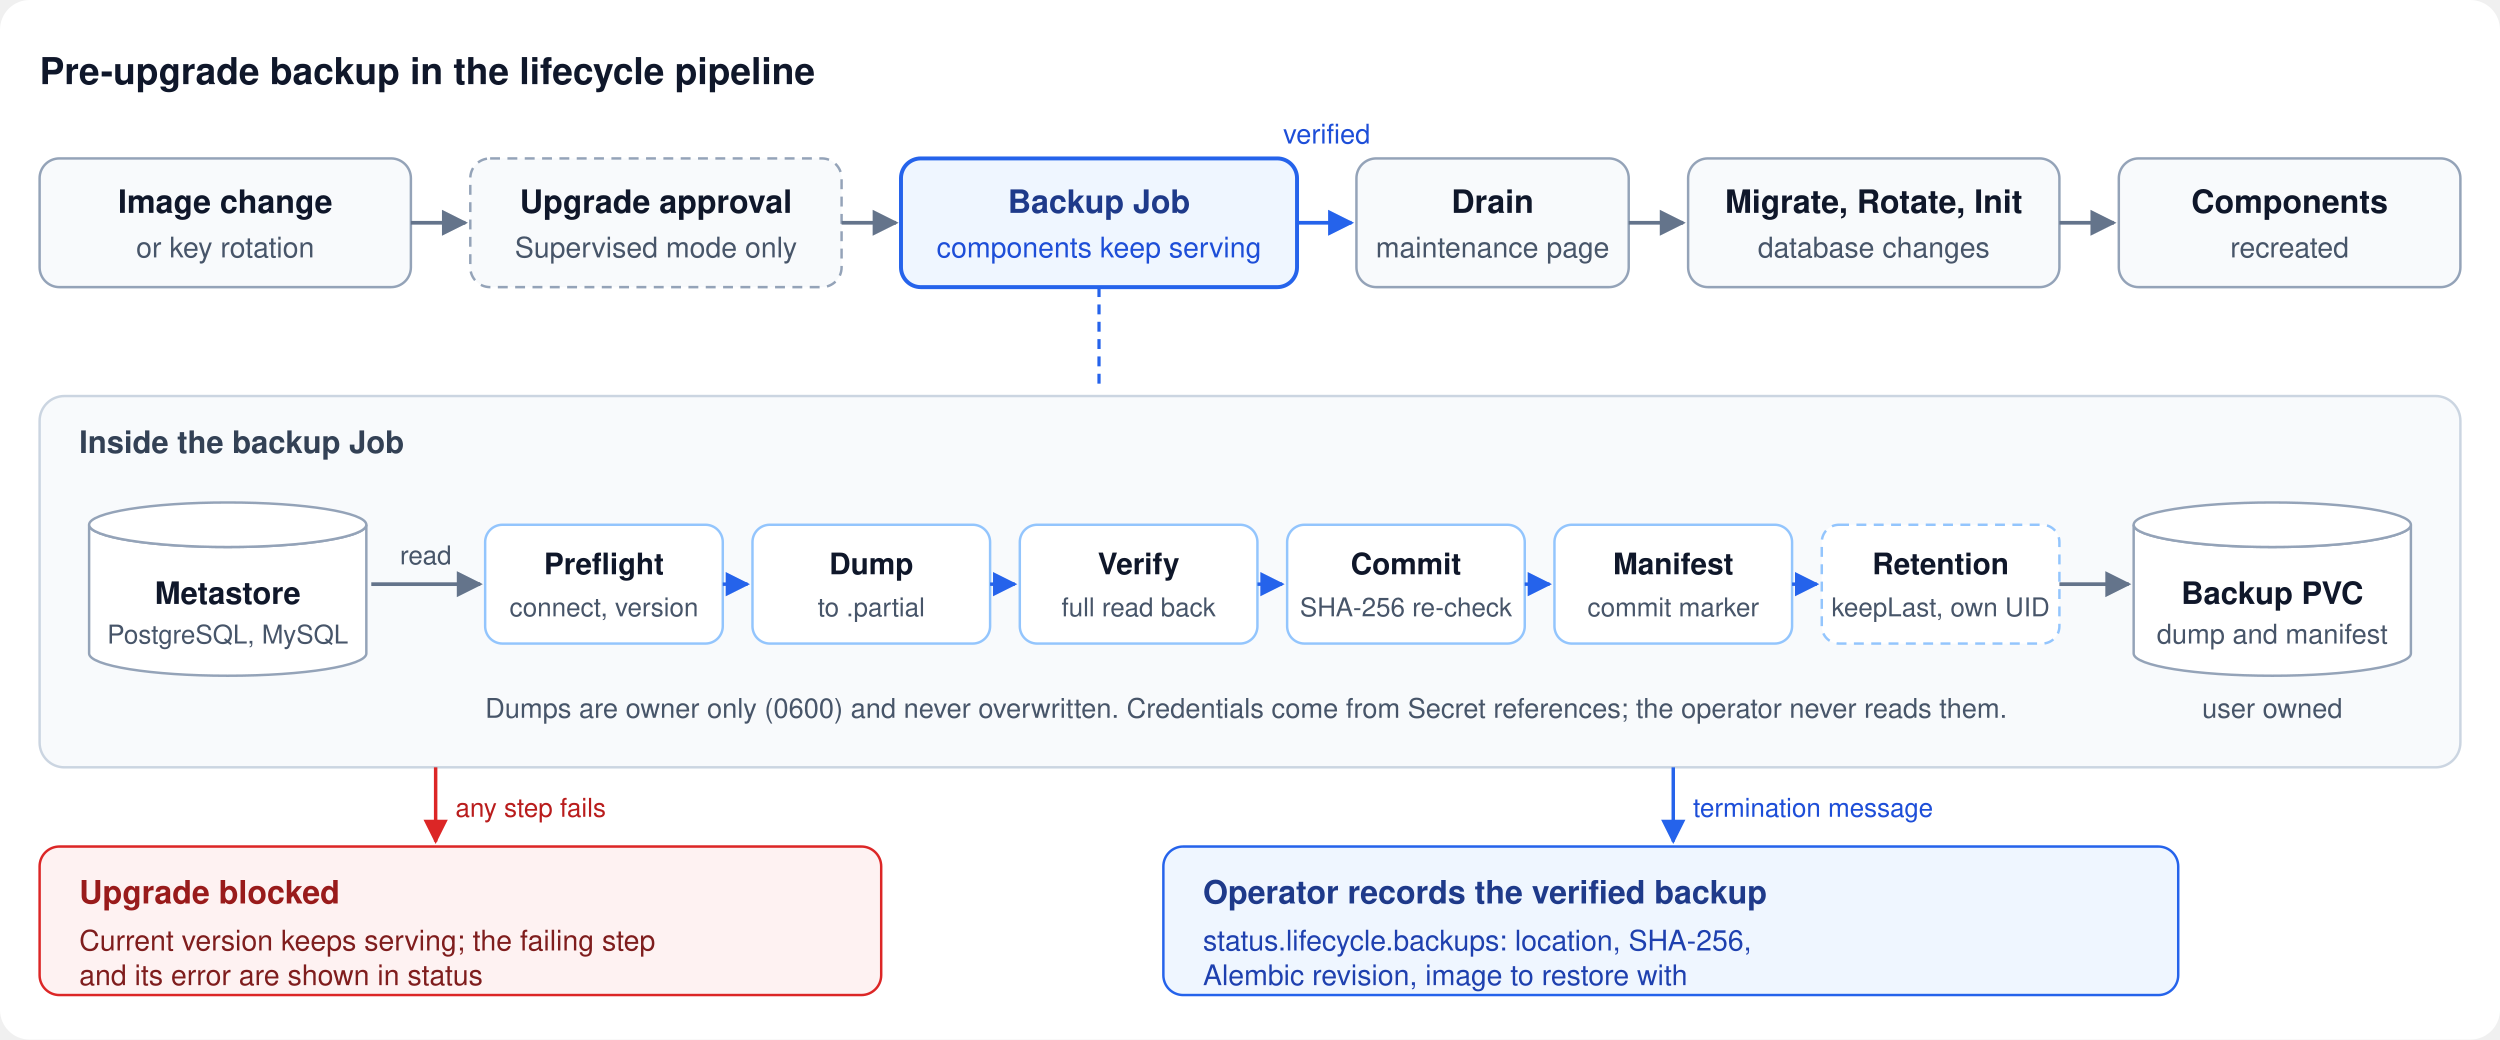
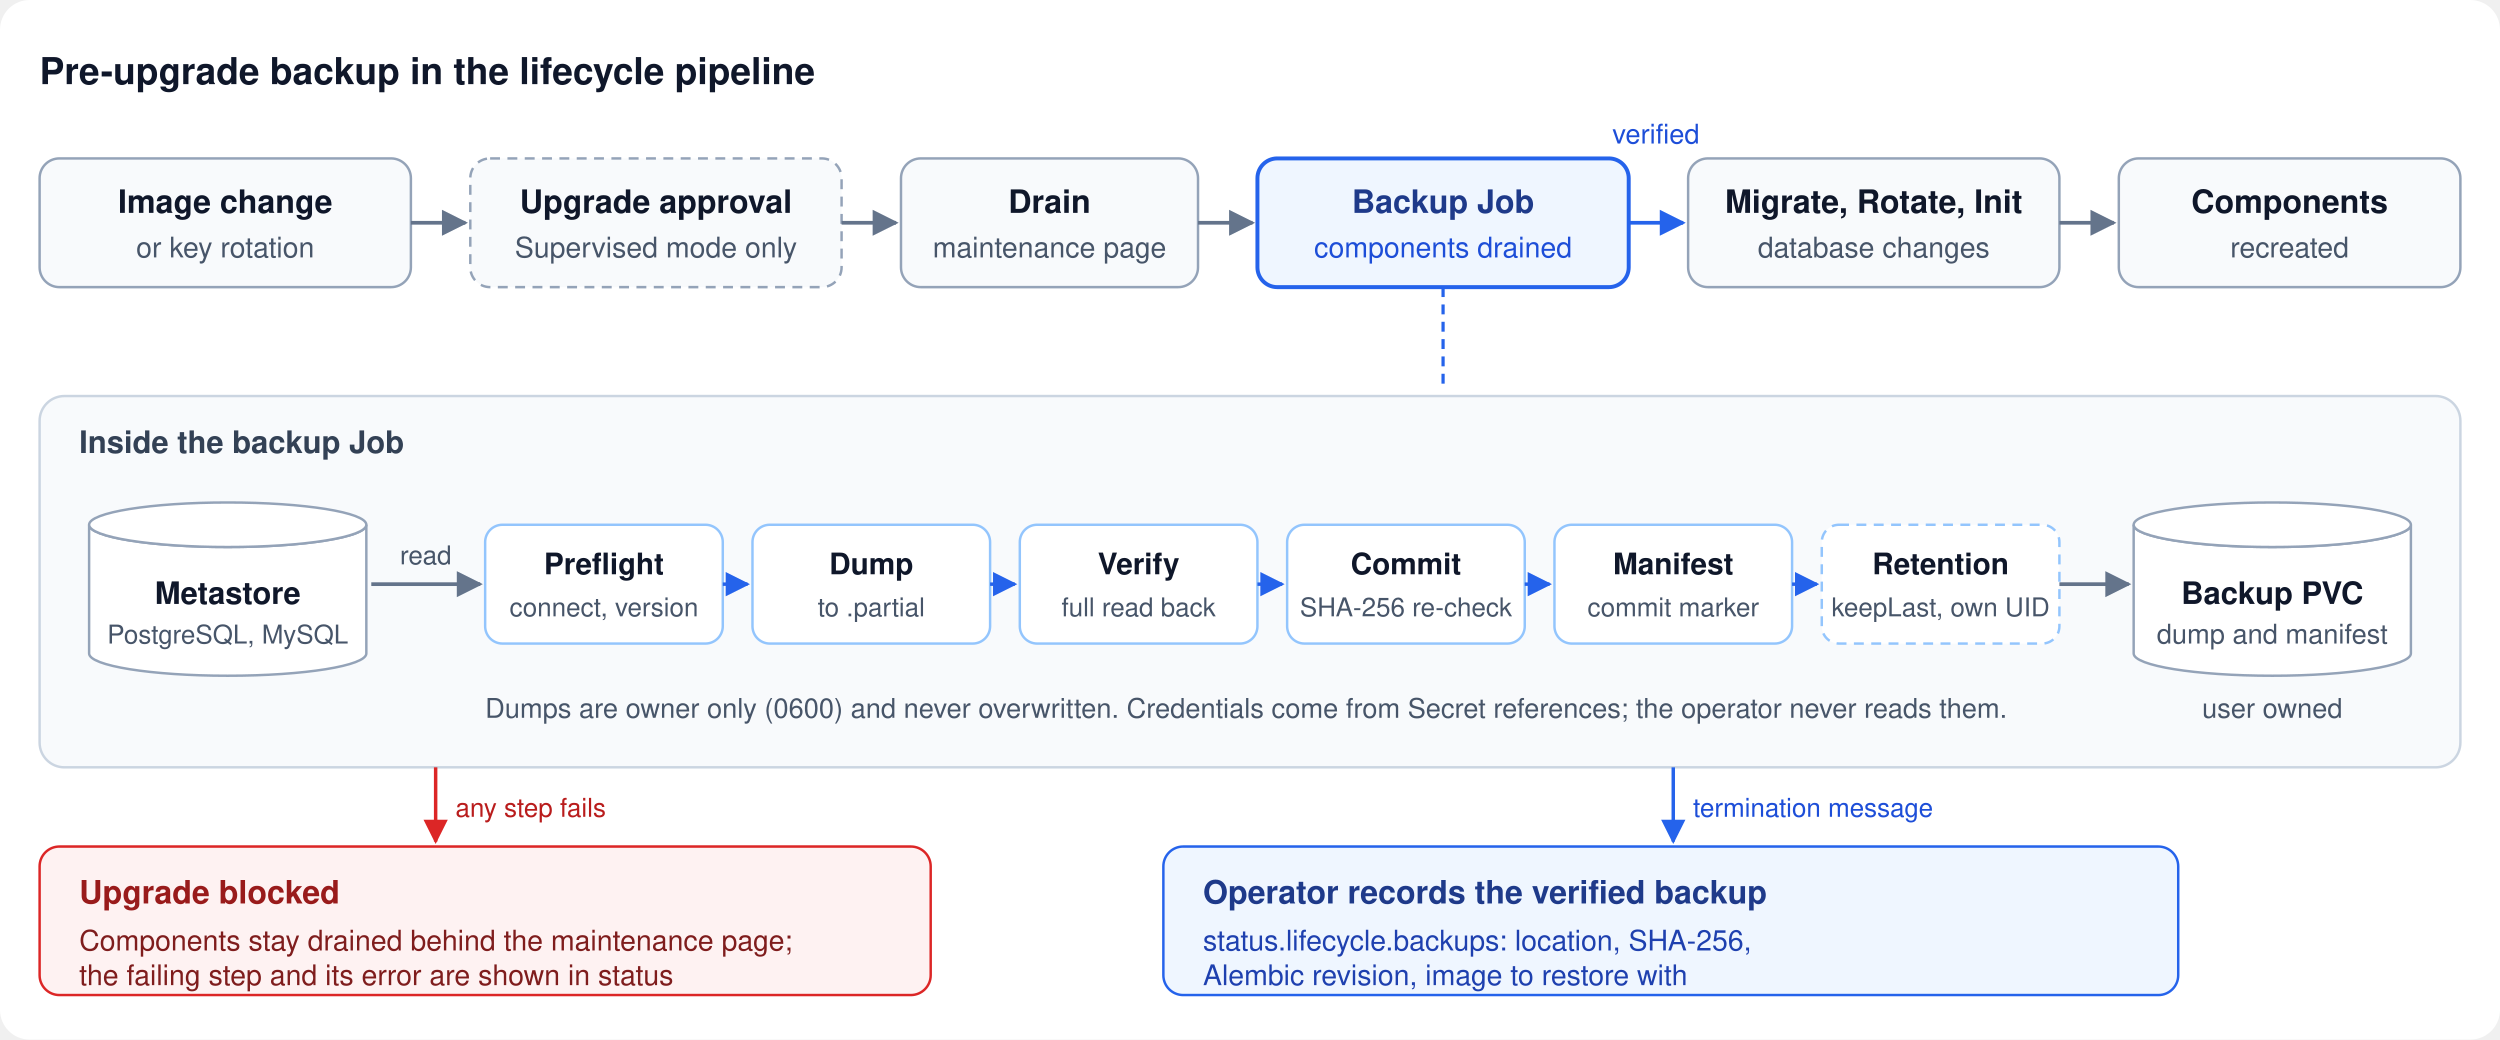
<svg xmlns="http://www.w3.org/2000/svg" width="1010" height="420" viewBox="0 0 1010 420" font-family="-apple-system, BlinkMacSystemFont, 'Segoe UI', Helvetica, Arial, sans-serif">
  <defs>
    <marker id="arrow" viewBox="0 0 10 10" refX="9" refY="5" markerWidth="7" markerHeight="7" orient="auto-start-reverse">
      <path d="M0,0 L10,5 L0,10 z" fill="#64748b" />
    </marker>
    <marker id="arrow-blue" viewBox="0 0 10 10" refX="9" refY="5" markerWidth="7" markerHeight="7" orient="auto-start-reverse">
      <path d="M0,0 L10,5 L0,10 z" fill="#2563eb" />
    </marker>
    <marker id="arrow-red" viewBox="0 0 10 10" refX="9" refY="5" markerWidth="7" markerHeight="7" orient="auto-start-reverse">
      <path d="M0,0 L10,5 L0,10 z" fill="#dc2626" />
    </marker>
  </defs>
  <rect x="0" y="0" width="1010" height="420" rx="12" fill="#ffffff" />
  <text x="16" y="34" font-size="15" font-weight="600" fill="#0f172a">Pre-upgrade backup in the lifecycle pipeline</text>
  <g font-size="13" text-anchor="middle">
    <rect x="16" y="64" width="150" height="52" rx="8" fill="#f8fafc" stroke="#94a3b8" />
    <text x="91" y="86" fill="#0f172a" font-weight="600">Image change</text>
    <text x="91" y="104" fill="#475569" font-size="11.5">or key rotation</text>
    <rect x="190" y="64" width="150" height="52" rx="8" fill="#f8fafc" stroke="#94a3b8" stroke-dasharray="4 3" />
    <text x="265" y="86" fill="#0f172a" font-weight="600">Upgrade approval</text>
    <text x="265" y="104" fill="#475569" font-size="11.5">Supervised mode only</text>
-     <rect x="364" y="64" width="160" height="52" rx="8" fill="#eff6ff" stroke="#2563eb" stroke-width="1.6" />
-     <text x="444" y="86" fill="#1e3a8a" font-weight="600">Backup Job</text>
-     <text x="444" y="104" fill="#1d4ed8" font-size="11.5">components keep serving</text>
-     <rect x="548" y="64" width="110" height="52" rx="8" fill="#f8fafc" stroke="#94a3b8" />
-     <text x="603" y="86" fill="#0f172a" font-weight="600">Drain</text>
-     <text x="603" y="104" fill="#475569" font-size="11.5">maintenance page</text>
+     <rect x="364" y="64" width="120" height="52" rx="8" fill="#f8fafc" stroke="#94a3b8" />
+     <text x="424" y="86" fill="#0f172a" font-weight="600">Drain</text>
+     <text x="424" y="104" fill="#475569" font-size="11.5">maintenance page</text>
+     <rect x="508" y="64" width="150" height="52" rx="8" fill="#eff6ff" stroke="#2563eb" stroke-width="1.6" />
+     <text x="583" y="86" fill="#1e3a8a" font-weight="600">Backup Job</text>
+     <text x="583" y="104" fill="#1d4ed8" font-size="11.5">components drained</text>
    <rect x="682" y="64" width="150" height="52" rx="8" fill="#f8fafc" stroke="#94a3b8" />
    <text x="757" y="86" fill="#0f172a" font-weight="600">Migrate, Rotate, Init</text>
    <text x="757" y="104" fill="#475569" font-size="11.5">database changes</text>
    <rect x="856" y="64" width="138" height="52" rx="8" fill="#f8fafc" stroke="#94a3b8" />
    <text x="925" y="86" fill="#0f172a" font-weight="600">Components</text>
    <text x="925" y="104" fill="#475569" font-size="11.5">recreated</text>
  </g>
  <g stroke="#64748b" stroke-width="1.5" fill="none" marker-end="url(#arrow)">
    <line x1="166" y1="90" x2="188" y2="90" />
    <line x1="340" y1="90" x2="362" y2="90" />
-     <line x1="658" y1="90" x2="680" y2="90" />
+     <line x1="484" y1="90" x2="506" y2="90" />
    <line x1="832" y1="90" x2="854" y2="90" />
  </g>
-   <line x1="524" y1="90" x2="546" y2="90" stroke="#2563eb" stroke-width="1.5" marker-end="url(#arrow-blue)" />
-   <text x="536" y="58" font-size="11" text-anchor="middle" fill="#1d4ed8">verified</text>
-   <line x1="444" y1="116" x2="444" y2="158" stroke="#2563eb" stroke-width="1.3" stroke-dasharray="4 3" />
+   <line x1="658" y1="90" x2="680" y2="90" stroke="#2563eb" stroke-width="1.5" marker-end="url(#arrow-blue)" />
+   <text x="669" y="58" font-size="11" text-anchor="middle" fill="#1d4ed8">verified</text>
+   <line x1="583" y1="116" x2="583" y2="158" stroke="#2563eb" stroke-width="1.3" stroke-dasharray="4 3" />
  <rect x="16" y="160" width="978" height="150" rx="10" fill="#f8fafc" stroke="#cbd5e1" />
  <text x="32" y="183" font-size="12.5" font-weight="600" fill="#334155">Inside the backup Job</text>
  <g>
    <path d="M36,212 a56,9 0 0,0 112,0 v52 a56,9 0 0,1 -112,0 z" fill="#ffffff" stroke="#94a3b8" />
    <ellipse cx="92" cy="212" rx="56" ry="9" fill="#ffffff" stroke="#94a3b8" />
    <text x="92" y="244" font-size="12.5" text-anchor="middle" font-weight="600" fill="#0f172a">Metastore</text>
    <text x="92" y="260" font-size="10.5" text-anchor="middle" fill="#475569">PostgreSQL, MySQL</text>
  </g>
  <line x1="150" y1="236" x2="194" y2="236" stroke="#64748b" stroke-width="1.5" marker-end="url(#arrow)" />
  <text x="172" y="228" font-size="10.5" text-anchor="middle" fill="#475569">read</text>
  <g font-size="12" text-anchor="middle">
    <rect x="196" y="212" width="96" height="48" rx="7" fill="#ffffff" stroke="#93c5fd" />
    <text x="244" y="232" font-weight="600" fill="#0f172a">Preflight</text>
    <text x="244" y="249" font-size="10.5" fill="#475569">connect, version</text>
    <rect x="304" y="212" width="96" height="48" rx="7" fill="#ffffff" stroke="#93c5fd" />
    <text x="352" y="232" font-weight="600" fill="#0f172a">Dump</text>
    <text x="352" y="249" font-size="10.5" fill="#475569">to .partial</text>
    <rect x="412" y="212" width="96" height="48" rx="7" fill="#ffffff" stroke="#93c5fd" />
    <text x="460" y="232" font-weight="600" fill="#0f172a">Verify</text>
    <text x="460" y="249" font-size="10.5" fill="#475569">full read back</text>
    <rect x="520" y="212" width="96" height="48" rx="7" fill="#ffffff" stroke="#93c5fd" />
    <text x="568" y="232" font-weight="600" fill="#0f172a">Commit</text>
    <text x="568" y="249" font-size="10.5" fill="#475569">SHA-256 re-check</text>
    <rect x="628" y="212" width="96" height="48" rx="7" fill="#ffffff" stroke="#93c5fd" />
    <text x="676" y="232" font-weight="600" fill="#0f172a">Manifest</text>
    <text x="676" y="249" font-size="10.5" fill="#475569">commit marker</text>
    <rect x="736" y="212" width="96" height="48" rx="7" fill="#ffffff" stroke="#93c5fd" stroke-dasharray="4 3" />
    <text x="784" y="232" font-weight="600" fill="#0f172a">Retention</text>
    <text x="784" y="249" font-size="10.5" fill="#475569">keepLast, own UID</text>
  </g>
  <g stroke="#2563eb" stroke-width="1.4" fill="none" marker-end="url(#arrow-blue)">
    <line x1="292" y1="236" x2="302" y2="236" />
    <line x1="400" y1="236" x2="410" y2="236" />
    <line x1="508" y1="236" x2="518" y2="236" />
    <line x1="616" y1="236" x2="626" y2="236" />
    <line x1="724" y1="236" x2="734" y2="236" />
  </g>
  <g>
    <path d="M862,212 a56,9 0 0,0 112,0 v52 a56,9 0 0,1 -112,0 z" fill="#ffffff" stroke="#94a3b8" />
    <ellipse cx="918" cy="212" rx="56" ry="9" fill="#ffffff" stroke="#94a3b8" />
    <text x="918" y="244" font-size="12.5" text-anchor="middle" font-weight="600" fill="#0f172a">Backup PVC</text>
    <text x="918" y="260" font-size="11" text-anchor="middle" fill="#475569">dump and manifest</text>
  </g>
  <line x1="832" y1="236" x2="860" y2="236" stroke="#64748b" stroke-width="1.5" marker-end="url(#arrow)" />
  <text x="196" y="290" font-size="11" fill="#475569">Dumps are owner only (0600) and never overwritten. Credentials come from Secret references; the operator never reads them.</text>
  <text x="918" y="290" font-size="11" text-anchor="middle" fill="#475569">user owned</text>
  <line x1="176" y1="310" x2="176" y2="340" stroke="#dc2626" stroke-width="1.4" marker-end="url(#arrow-red)" />
  <text x="184" y="330" font-size="10.5" fill="#b91c1c">any step fails</text>
-   <rect x="16" y="342" width="340" height="60" rx="8" fill="#fef2f2" stroke="#dc2626" />
+   <rect x="16" y="342" width="360" height="60" rx="8" fill="#fef2f2" stroke="#dc2626" />
  <text x="32" y="365" font-size="13" font-weight="600" fill="#991b1b">Upgrade blocked</text>
-   <text x="32" y="384" font-size="11.5" fill="#7f1d1d">Current version keeps serving; the failing step</text>
-   <text x="32" y="398" font-size="11.5" fill="#7f1d1d">and its error are shown in status</text>
+   <text x="32" y="384" font-size="11.5" fill="#7f1d1d">Components stay drained behind the maintenance page;</text>
+   <text x="32" y="398" font-size="11.5" fill="#7f1d1d">the failing step and its error are shown in status</text>
  <line x1="676" y1="310" x2="676" y2="340" stroke="#2563eb" stroke-width="1.4" marker-end="url(#arrow-blue)" />
  <text x="684" y="330" font-size="10.5" fill="#1d4ed8">termination message</text>
  <rect x="470" y="342" width="410" height="60" rx="8" fill="#eff6ff" stroke="#2563eb" />
  <text x="486" y="365" font-size="13" font-weight="600" fill="#1e3a8a">Operator records the verified backup</text>
  <text x="486" y="384" font-size="11.5" fill="#1e40af">status.lifecycle.backups: location, SHA-256,</text>
  <text x="486" y="398" font-size="11.5" fill="#1e40af">Alembic revision, image to restore with</text>
</svg>
